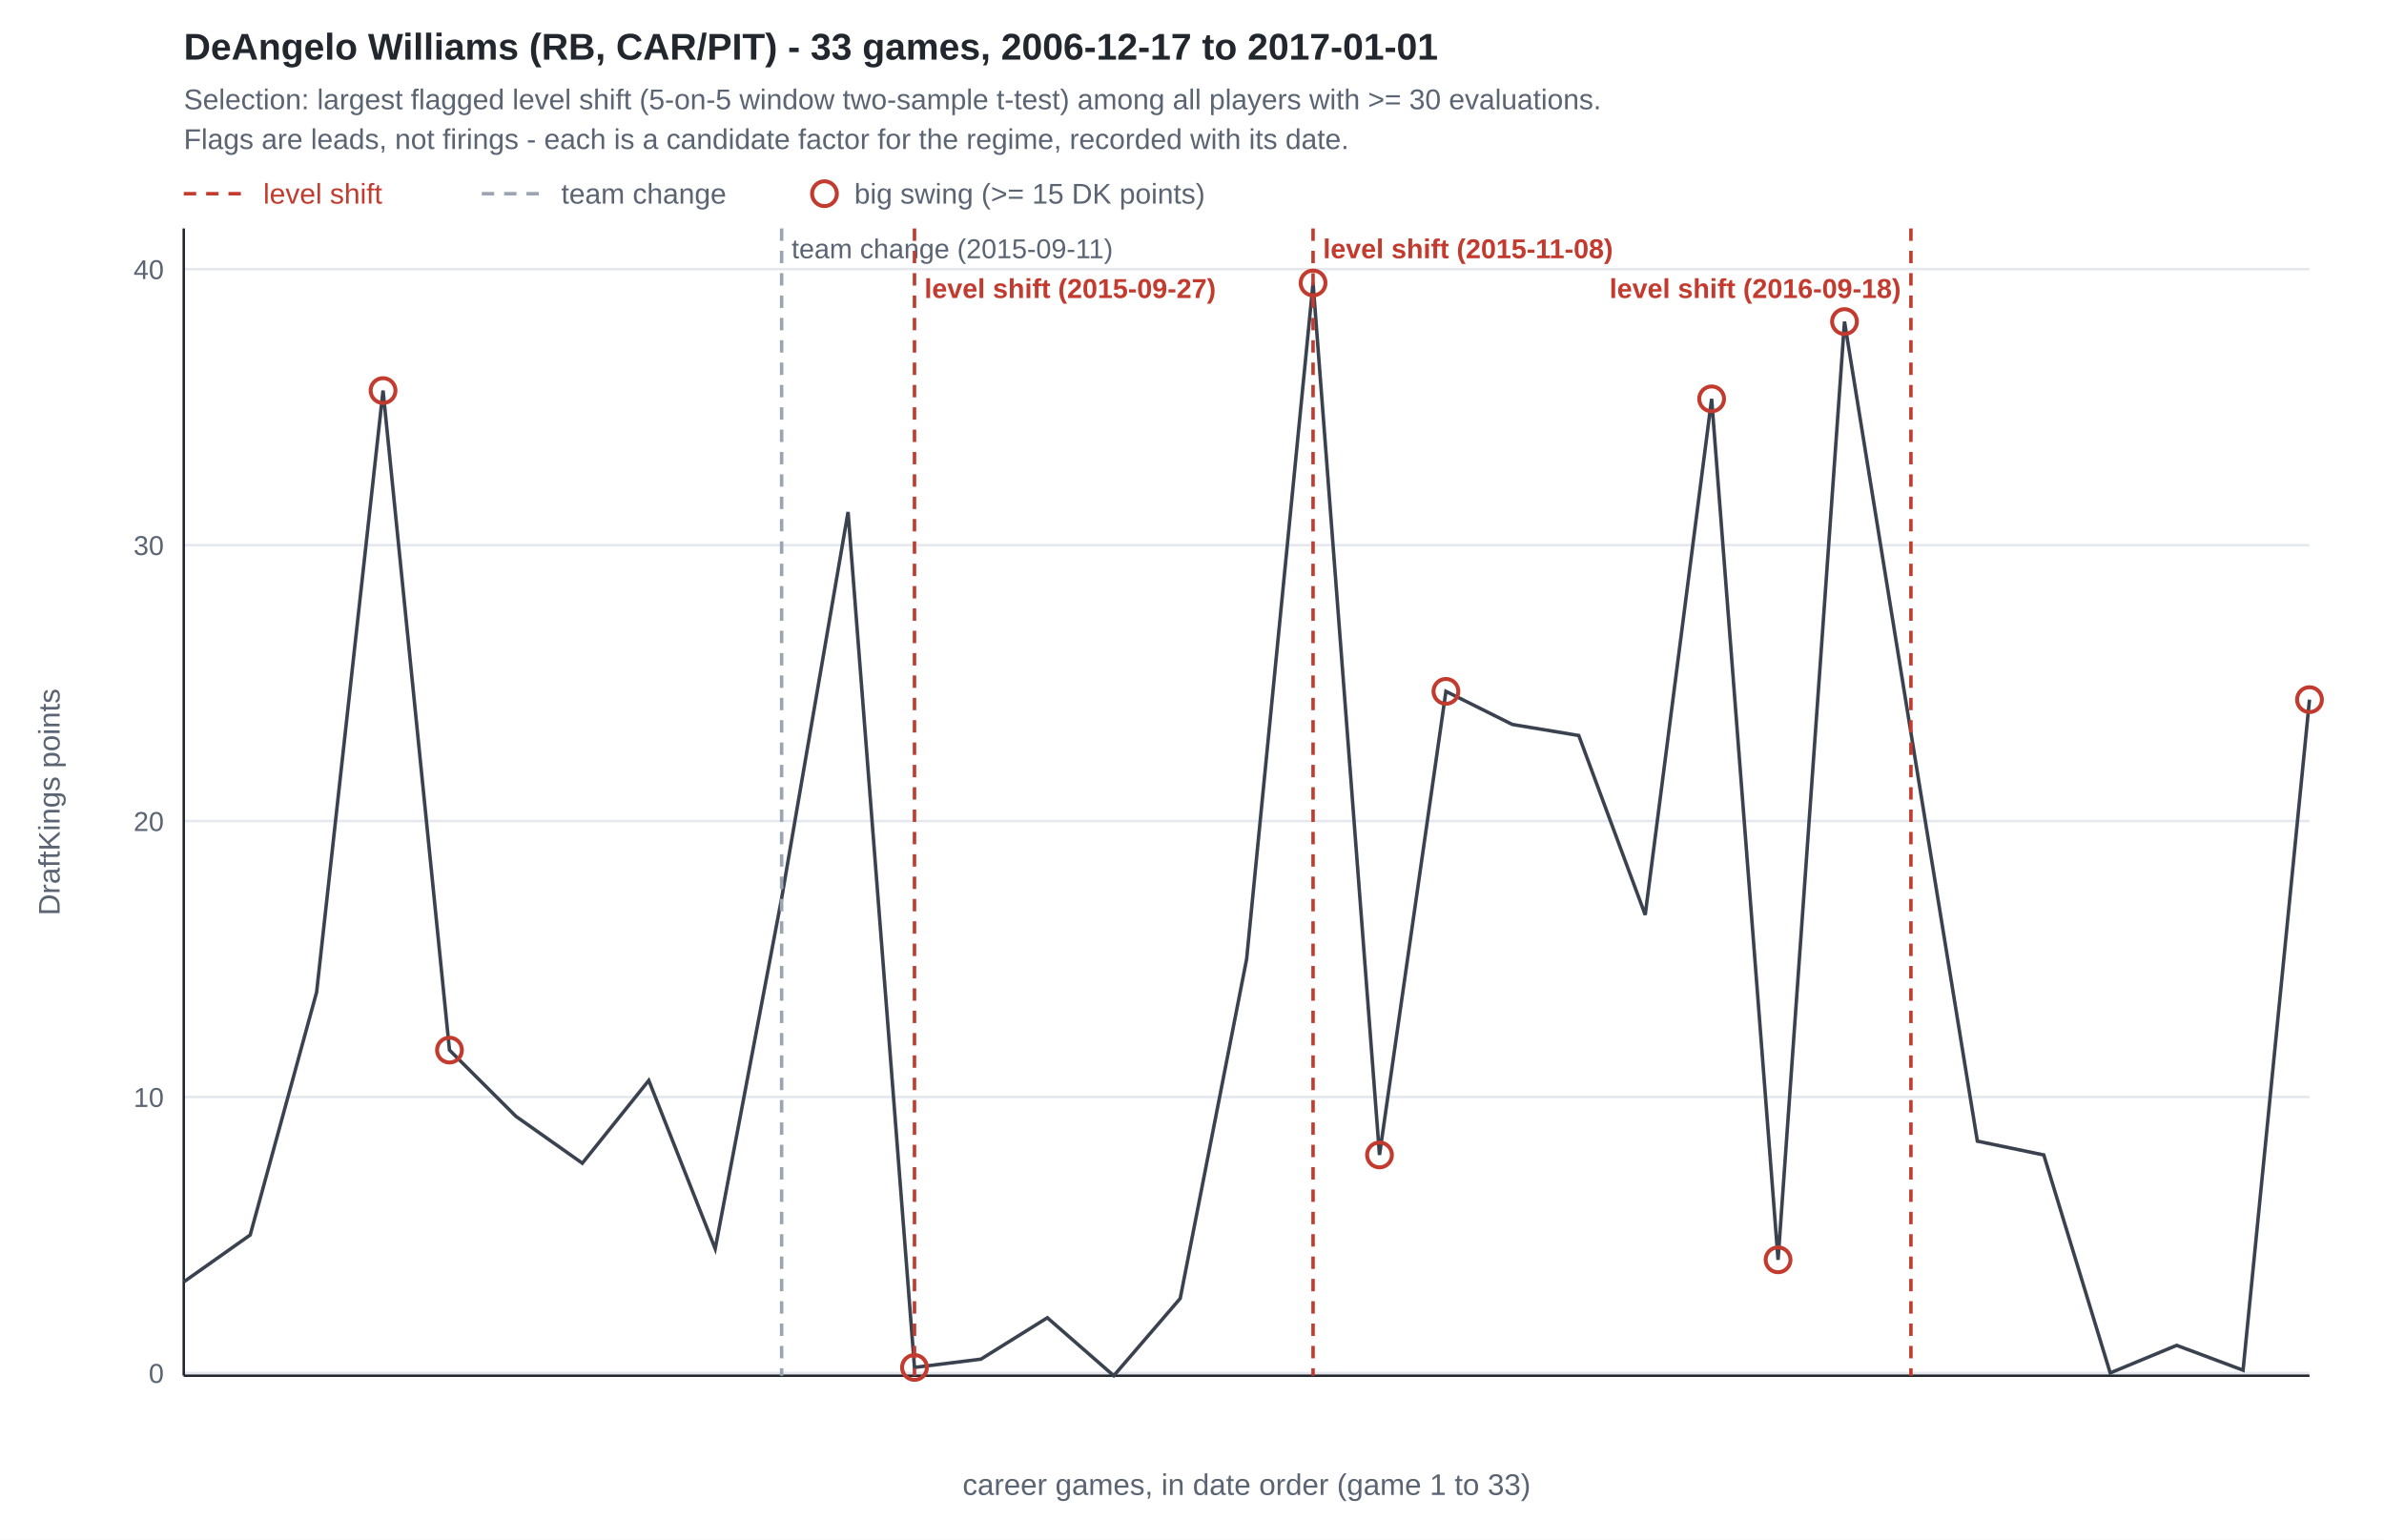
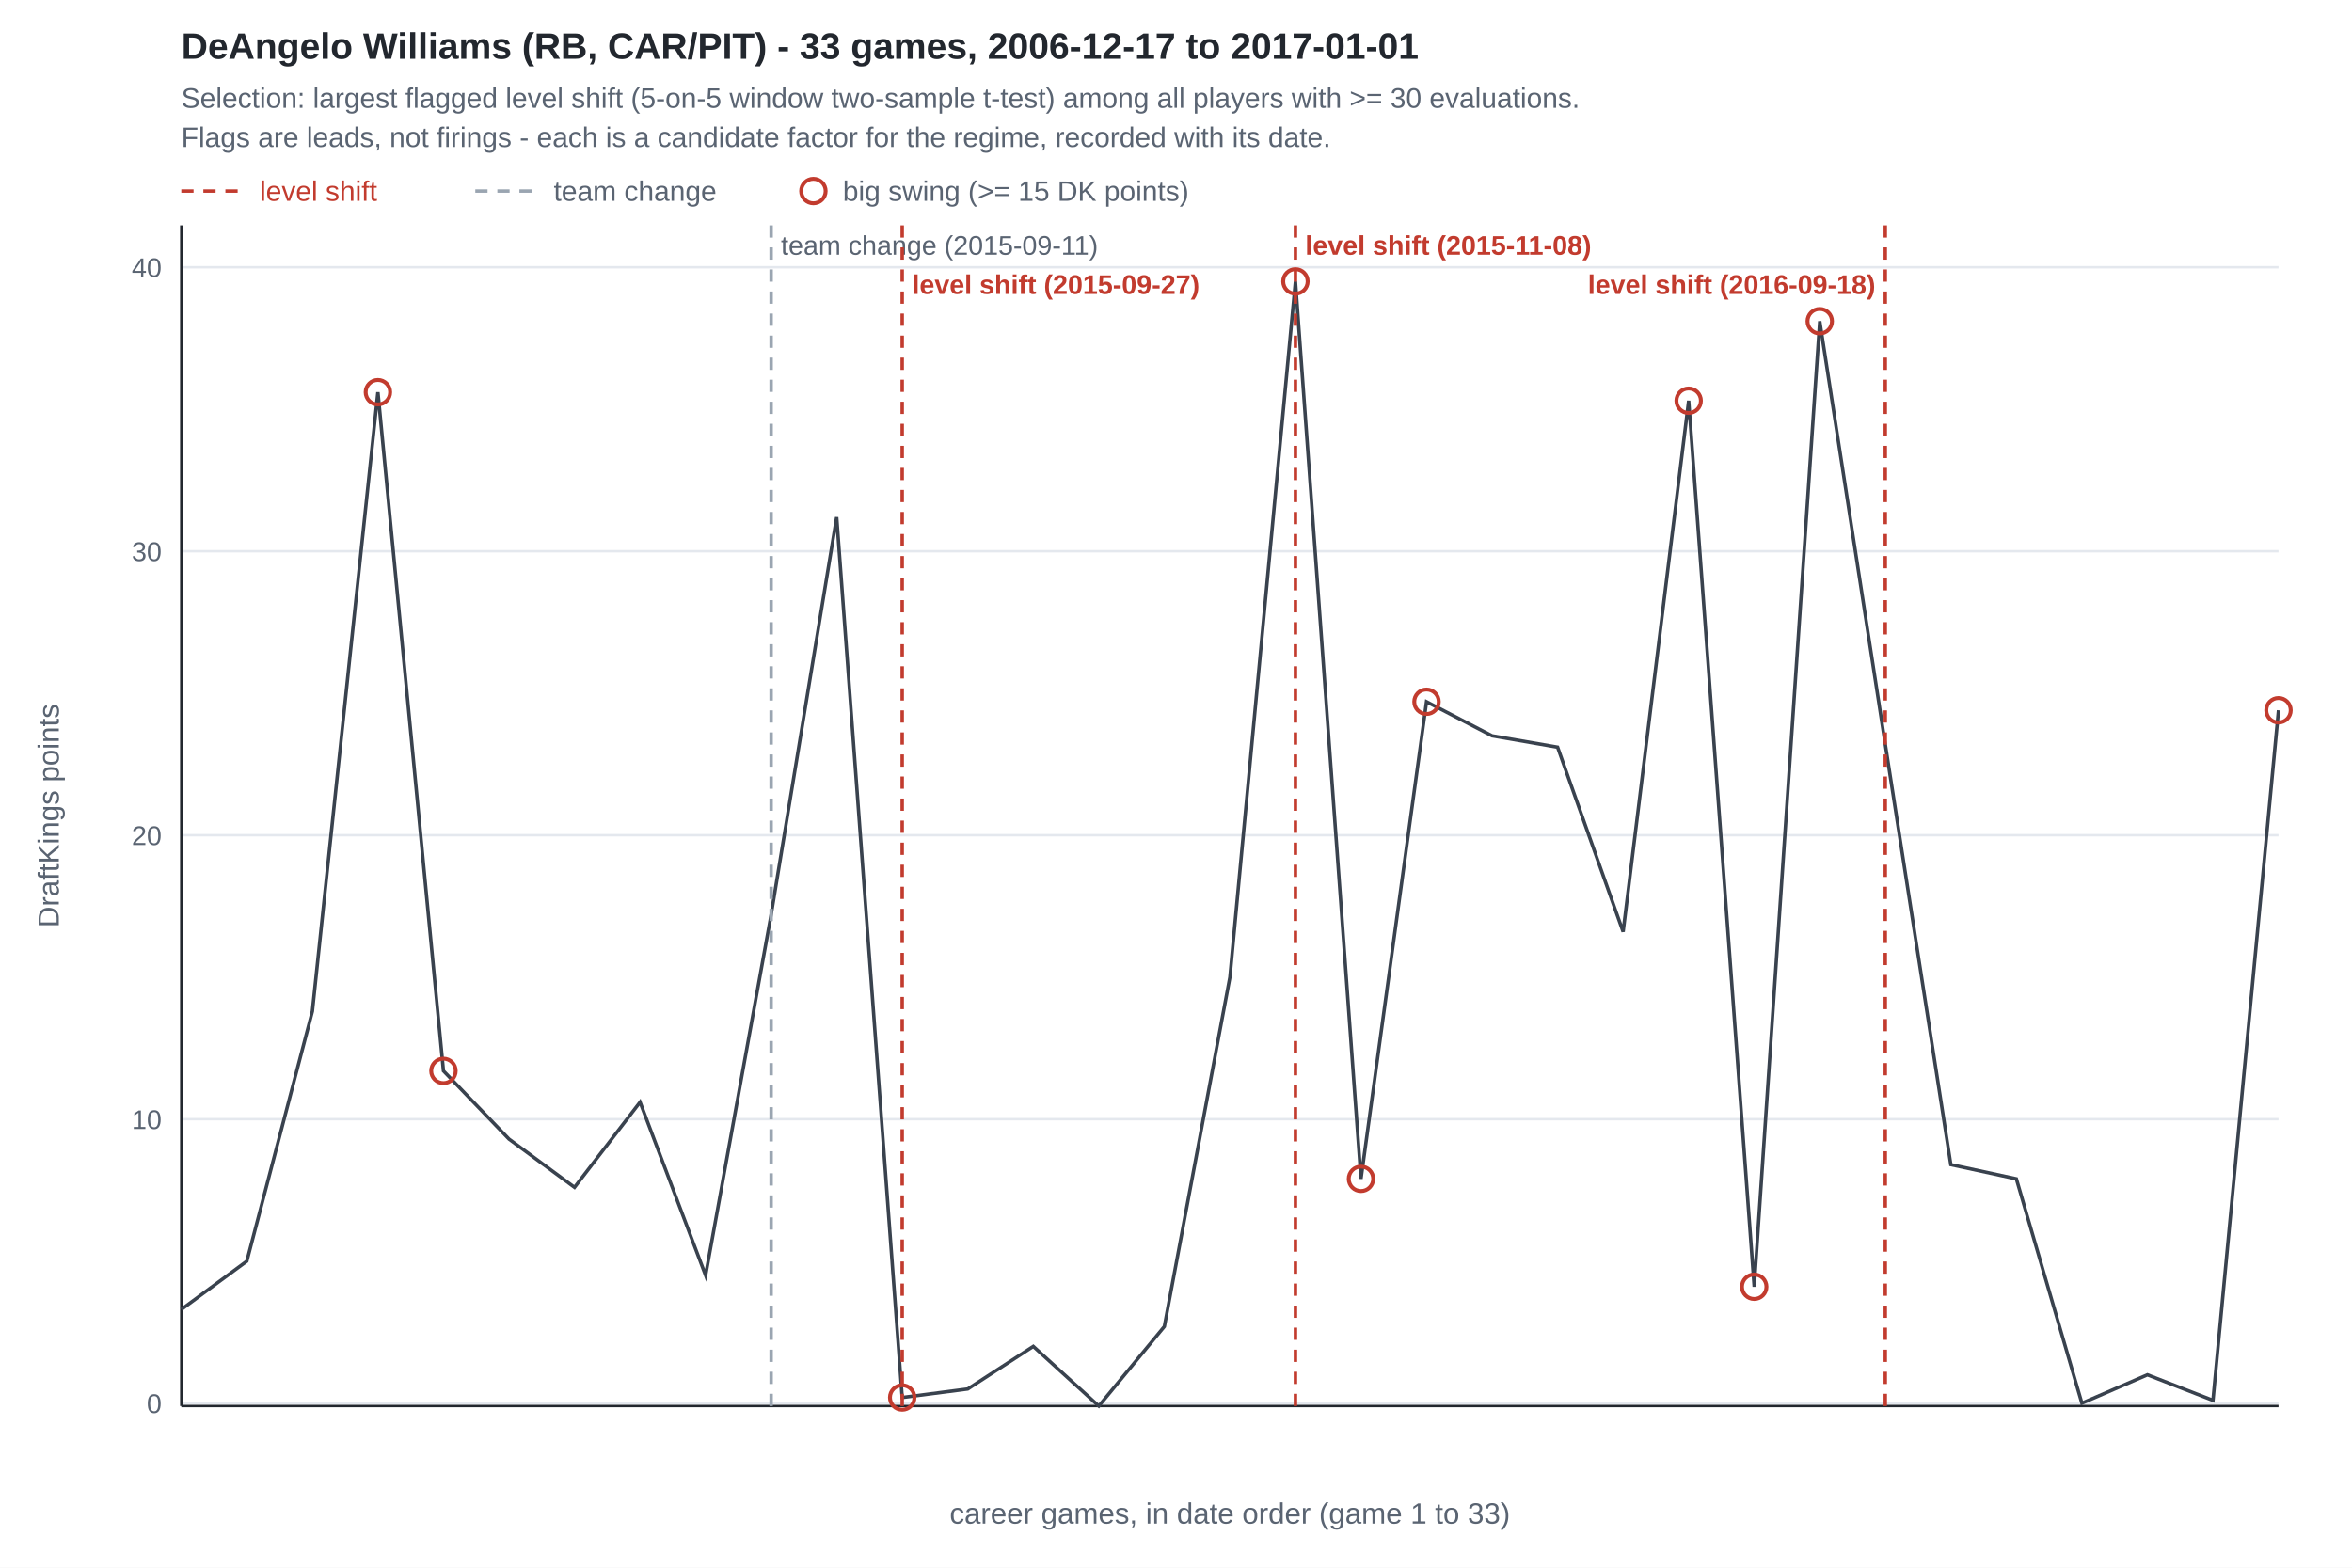
- <svg xmlns="http://www.w3.org/2000/svg" width="960" height="620" viewBox="0 0 960 620">
+ <svg xmlns="http://www.w3.org/2000/svg" width="960" height="640" viewBox="0 0 960 640">
  <rect width="100%" height="100%" fill="white" />
  <g font-family="Segoe UI, Arial, sans-serif">
-     <line x1="74" y1="552.889" x2="930" y2="552.889" stroke="#e4e8ee" stroke-width="1" />
-     <text x="66" y="556.889" font-size="11" fill="#5a6472" text-anchor="end">0</text>
-     <line x1="74" y1="441.764" x2="930" y2="441.764" stroke="#e4e8ee" stroke-width="1" />
-     <text x="66" y="445.764" font-size="11" fill="#5a6472" text-anchor="end">10</text>
-     <line x1="74" y1="330.64" x2="930" y2="330.64" stroke="#e4e8ee" stroke-width="1" />
-     <text x="66" y="334.64" font-size="11" fill="#5a6472" text-anchor="end">20</text>
-     <line x1="74" y1="219.515" x2="930" y2="219.515" stroke="#e4e8ee" stroke-width="1" />
-     <text x="66" y="223.515" font-size="11" fill="#5a6472" text-anchor="end">30</text>
-     <line x1="74" y1="108.391" x2="930" y2="108.391" stroke="#e4e8ee" stroke-width="1" />
-     <text x="66" y="112.391" font-size="11" fill="#5a6472" text-anchor="end">40</text>
-     <line x1="74" y1="554" x2="930" y2="554" stroke="#22272e" stroke-width="1" />
-     <line x1="74" y1="92" x2="74" y2="554" stroke="#22272e" stroke-width="1" />
-     <text x="502" y="602" font-size="12" fill="#5a6472" text-anchor="middle">career games, in date order (game 1 to 33)</text>
-     <text x="24" y="323" font-size="12" fill="#5a6472" text-anchor="middle" transform="rotate(-90 24 323)">DraftKings points</text>
-     <polyline points="74,516.218 100.75,497.327 127.5,399.537 154.25,157.286 181,422.873 207.75,449.543 234.5,468.434 261.25,435.097 288,502.883 314.75,361.755 341.5,206.18 368.25,550.666 395,547.333 421.75,530.664 448.5,554 475.25,522.885 502,386.202 528.75,113.947 555.5,465.1 582.25,278.411 609,291.746 635.75,296.191 662.5,368.422 689.25,160.619 716,507.328 742.75,129.505 769.5,295.08 796.25,459.544 823,465.1 849.75,552.889 876.5,541.776 903.25,551.778 930,281.745" fill="none" stroke="#39424e" stroke-width="1.4" />
-     <circle cx="154.25" cy="157.286" r="5" fill="none" stroke="#c23b2e" stroke-width="1.6" />
-     <circle cx="181" cy="422.873" r="5" fill="none" stroke="#c23b2e" stroke-width="1.6" />
-     <line x1="314.75" y1="92" x2="314.75" y2="554" stroke="#9aa5b1" stroke-width="1.4" stroke-dasharray="5 4" />
+     <line x1="74" y1="572.841" x2="930" y2="572.841" stroke="#e4e8ee" stroke-width="1" />
+     <text x="66" y="576.841" font-size="11" fill="#5a6472" text-anchor="end">0</text>
+     <line x1="74" y1="456.906" x2="930" y2="456.906" stroke="#e4e8ee" stroke-width="1" />
+     <text x="66" y="460.906" font-size="11" fill="#5a6472" text-anchor="end">10</text>
+     <line x1="74" y1="340.971" x2="930" y2="340.971" stroke="#e4e8ee" stroke-width="1" />
+     <text x="66" y="344.971" font-size="11" fill="#5a6472" text-anchor="end">20</text>
+     <line x1="74" y1="225.035" x2="930" y2="225.035" stroke="#e4e8ee" stroke-width="1" />
+     <text x="66" y="229.035" font-size="11" fill="#5a6472" text-anchor="end">30</text>
+     <line x1="74" y1="109.1" x2="930" y2="109.1" stroke="#e4e8ee" stroke-width="1" />
+     <text x="66" y="113.1" font-size="11" fill="#5a6472" text-anchor="end">40</text>
+     <line x1="74" y1="574" x2="930" y2="574" stroke="#22272e" stroke-width="1" />
+     <line x1="74" y1="92" x2="74" y2="574" stroke="#22272e" stroke-width="1" />
+     <text x="502" y="622" font-size="12" fill="#5a6472" text-anchor="middle">career games, in date order (game 1 to 33)</text>
+     <text x="24" y="333" font-size="12" fill="#5a6472" text-anchor="middle" transform="rotate(-90 24 333)">DraftKings points</text>
+     <polyline points="74,534.582 100.75,514.873 127.5,412.85 154.25,160.112 181,437.197 207.75,465.021 234.5,484.73 261.25,449.949 288,520.67 314.75,373.432 341.5,211.123 368.25,570.522 395,567.044 421.75,549.654 448.5,574 475.25,541.538 502,398.938 528.75,114.897 555.5,481.252 582.25,286.481 609,300.393 635.75,305.031 662.5,380.388 689.25,163.59 716,525.307 742.75,131.128 769.5,303.871 796.25,475.455 823,481.252 849.75,572.841 876.5,561.247 903.25,571.681 930,289.959" fill="none" stroke="#39424e" stroke-width="1.4" />
+     <circle cx="154.25" cy="160.112" r="5" fill="none" stroke="#c23b2e" stroke-width="1.6" />
+     <circle cx="181" cy="437.197" r="5" fill="none" stroke="#c23b2e" stroke-width="1.6" />
+     <line x1="314.75" y1="92" x2="314.75" y2="574" stroke="#9aa5b1" stroke-width="1.4" stroke-dasharray="5 4" />
    <text x="318.75" y="104" font-size="11" fill="#5a6472" text-anchor="start">team change (2015-09-11)</text>
-     <circle cx="368.25" cy="550.666" r="5" fill="none" stroke="#c23b2e" stroke-width="1.6" />
-     <line x1="368.25" y1="92" x2="368.25" y2="554" stroke="#c23b2e" stroke-width="1.4" stroke-dasharray="5 4" />
+     <circle cx="368.25" cy="570.522" r="5" fill="none" stroke="#c23b2e" stroke-width="1.6" />
+     <line x1="368.25" y1="92" x2="368.25" y2="574" stroke="#c23b2e" stroke-width="1.4" stroke-dasharray="5 4" />
    <text x="372.25" y="120" font-size="11" fill="#c23b2e" text-anchor="start" font-weight="600">level shift (2015-09-27)</text>
-     <circle cx="528.75" cy="113.947" r="5" fill="none" stroke="#c23b2e" stroke-width="1.6" />
-     <line x1="528.75" y1="92" x2="528.75" y2="554" stroke="#c23b2e" stroke-width="1.4" stroke-dasharray="5 4" />
+     <circle cx="528.75" cy="114.897" r="5" fill="none" stroke="#c23b2e" stroke-width="1.6" />
+     <line x1="528.75" y1="92" x2="528.75" y2="574" stroke="#c23b2e" stroke-width="1.4" stroke-dasharray="5 4" />
    <text x="532.75" y="104" font-size="11" fill="#c23b2e" text-anchor="start" font-weight="600">level shift (2015-11-08)</text>
-     <circle cx="555.5" cy="465.1" r="5" fill="none" stroke="#c23b2e" stroke-width="1.6" />
-     <circle cx="582.25" cy="278.411" r="5" fill="none" stroke="#c23b2e" stroke-width="1.6" />
-     <circle cx="689.25" cy="160.619" r="5" fill="none" stroke="#c23b2e" stroke-width="1.6" />
-     <circle cx="716" cy="507.328" r="5" fill="none" stroke="#c23b2e" stroke-width="1.6" />
-     <circle cx="742.75" cy="129.505" r="5" fill="none" stroke="#c23b2e" stroke-width="1.6" />
-     <line x1="769.5" y1="92" x2="769.5" y2="554" stroke="#c23b2e" stroke-width="1.4" stroke-dasharray="5 4" />
+     <circle cx="555.5" cy="481.252" r="5" fill="none" stroke="#c23b2e" stroke-width="1.6" />
+     <circle cx="582.25" cy="286.481" r="5" fill="none" stroke="#c23b2e" stroke-width="1.6" />
+     <circle cx="689.25" cy="163.59" r="5" fill="none" stroke="#c23b2e" stroke-width="1.6" />
+     <circle cx="716" cy="525.307" r="5" fill="none" stroke="#c23b2e" stroke-width="1.6" />
+     <circle cx="742.75" cy="131.128" r="5" fill="none" stroke="#c23b2e" stroke-width="1.6" />
+     <line x1="769.5" y1="92" x2="769.5" y2="574" stroke="#c23b2e" stroke-width="1.4" stroke-dasharray="5 4" />
    <text x="765.5" y="120" font-size="11" fill="#c23b2e" text-anchor="end" font-weight="600">level shift (2016-09-18)</text>
-     <circle cx="930" cy="281.745" r="5" fill="none" stroke="#c23b2e" stroke-width="1.6" />
+     <circle cx="930" cy="289.959" r="5" fill="none" stroke="#c23b2e" stroke-width="1.6" />
    <line x1="74" y1="78" x2="100" y2="78" stroke="#c23b2e" stroke-width="1.4" stroke-dasharray="5 4" />
    <text x="106" y="82" font-size="11.5" fill="#c23b2e">level shift</text>
    <line x1="194" y1="78" x2="220" y2="78" stroke="#9aa5b1" stroke-width="1.4" stroke-dasharray="5 4" />
    <text x="226" y="82" font-size="11.5" fill="#5a6472">team change</text>
    <circle cx="332" cy="78" r="5" fill="none" stroke="#c23b2e" stroke-width="1.6" />
    <text x="344" y="82" font-size="11.5" fill="#5a6472">big swing (&gt;= 15 DK points)</text>
    <text x="74" y="24" font-size="15" fill="#22272e" text-anchor="start" font-weight="700">DeAngelo Williams (RB, CAR/PIT) - 33 games, 2006-12-17 to 2017-01-01</text>
    <text x="74" y="44" font-size="11.5" fill="#5a6472">Selection: largest flagged level shift (5-on-5 window two-sample t-test) among all players with &gt;= 30 evaluations.</text>
    <text x="74" y="60" font-size="11.5" fill="#5a6472">Flags are leads, not firings - each is a candidate factor for the regime, recorded with its date.</text>
  </g>
</svg>
